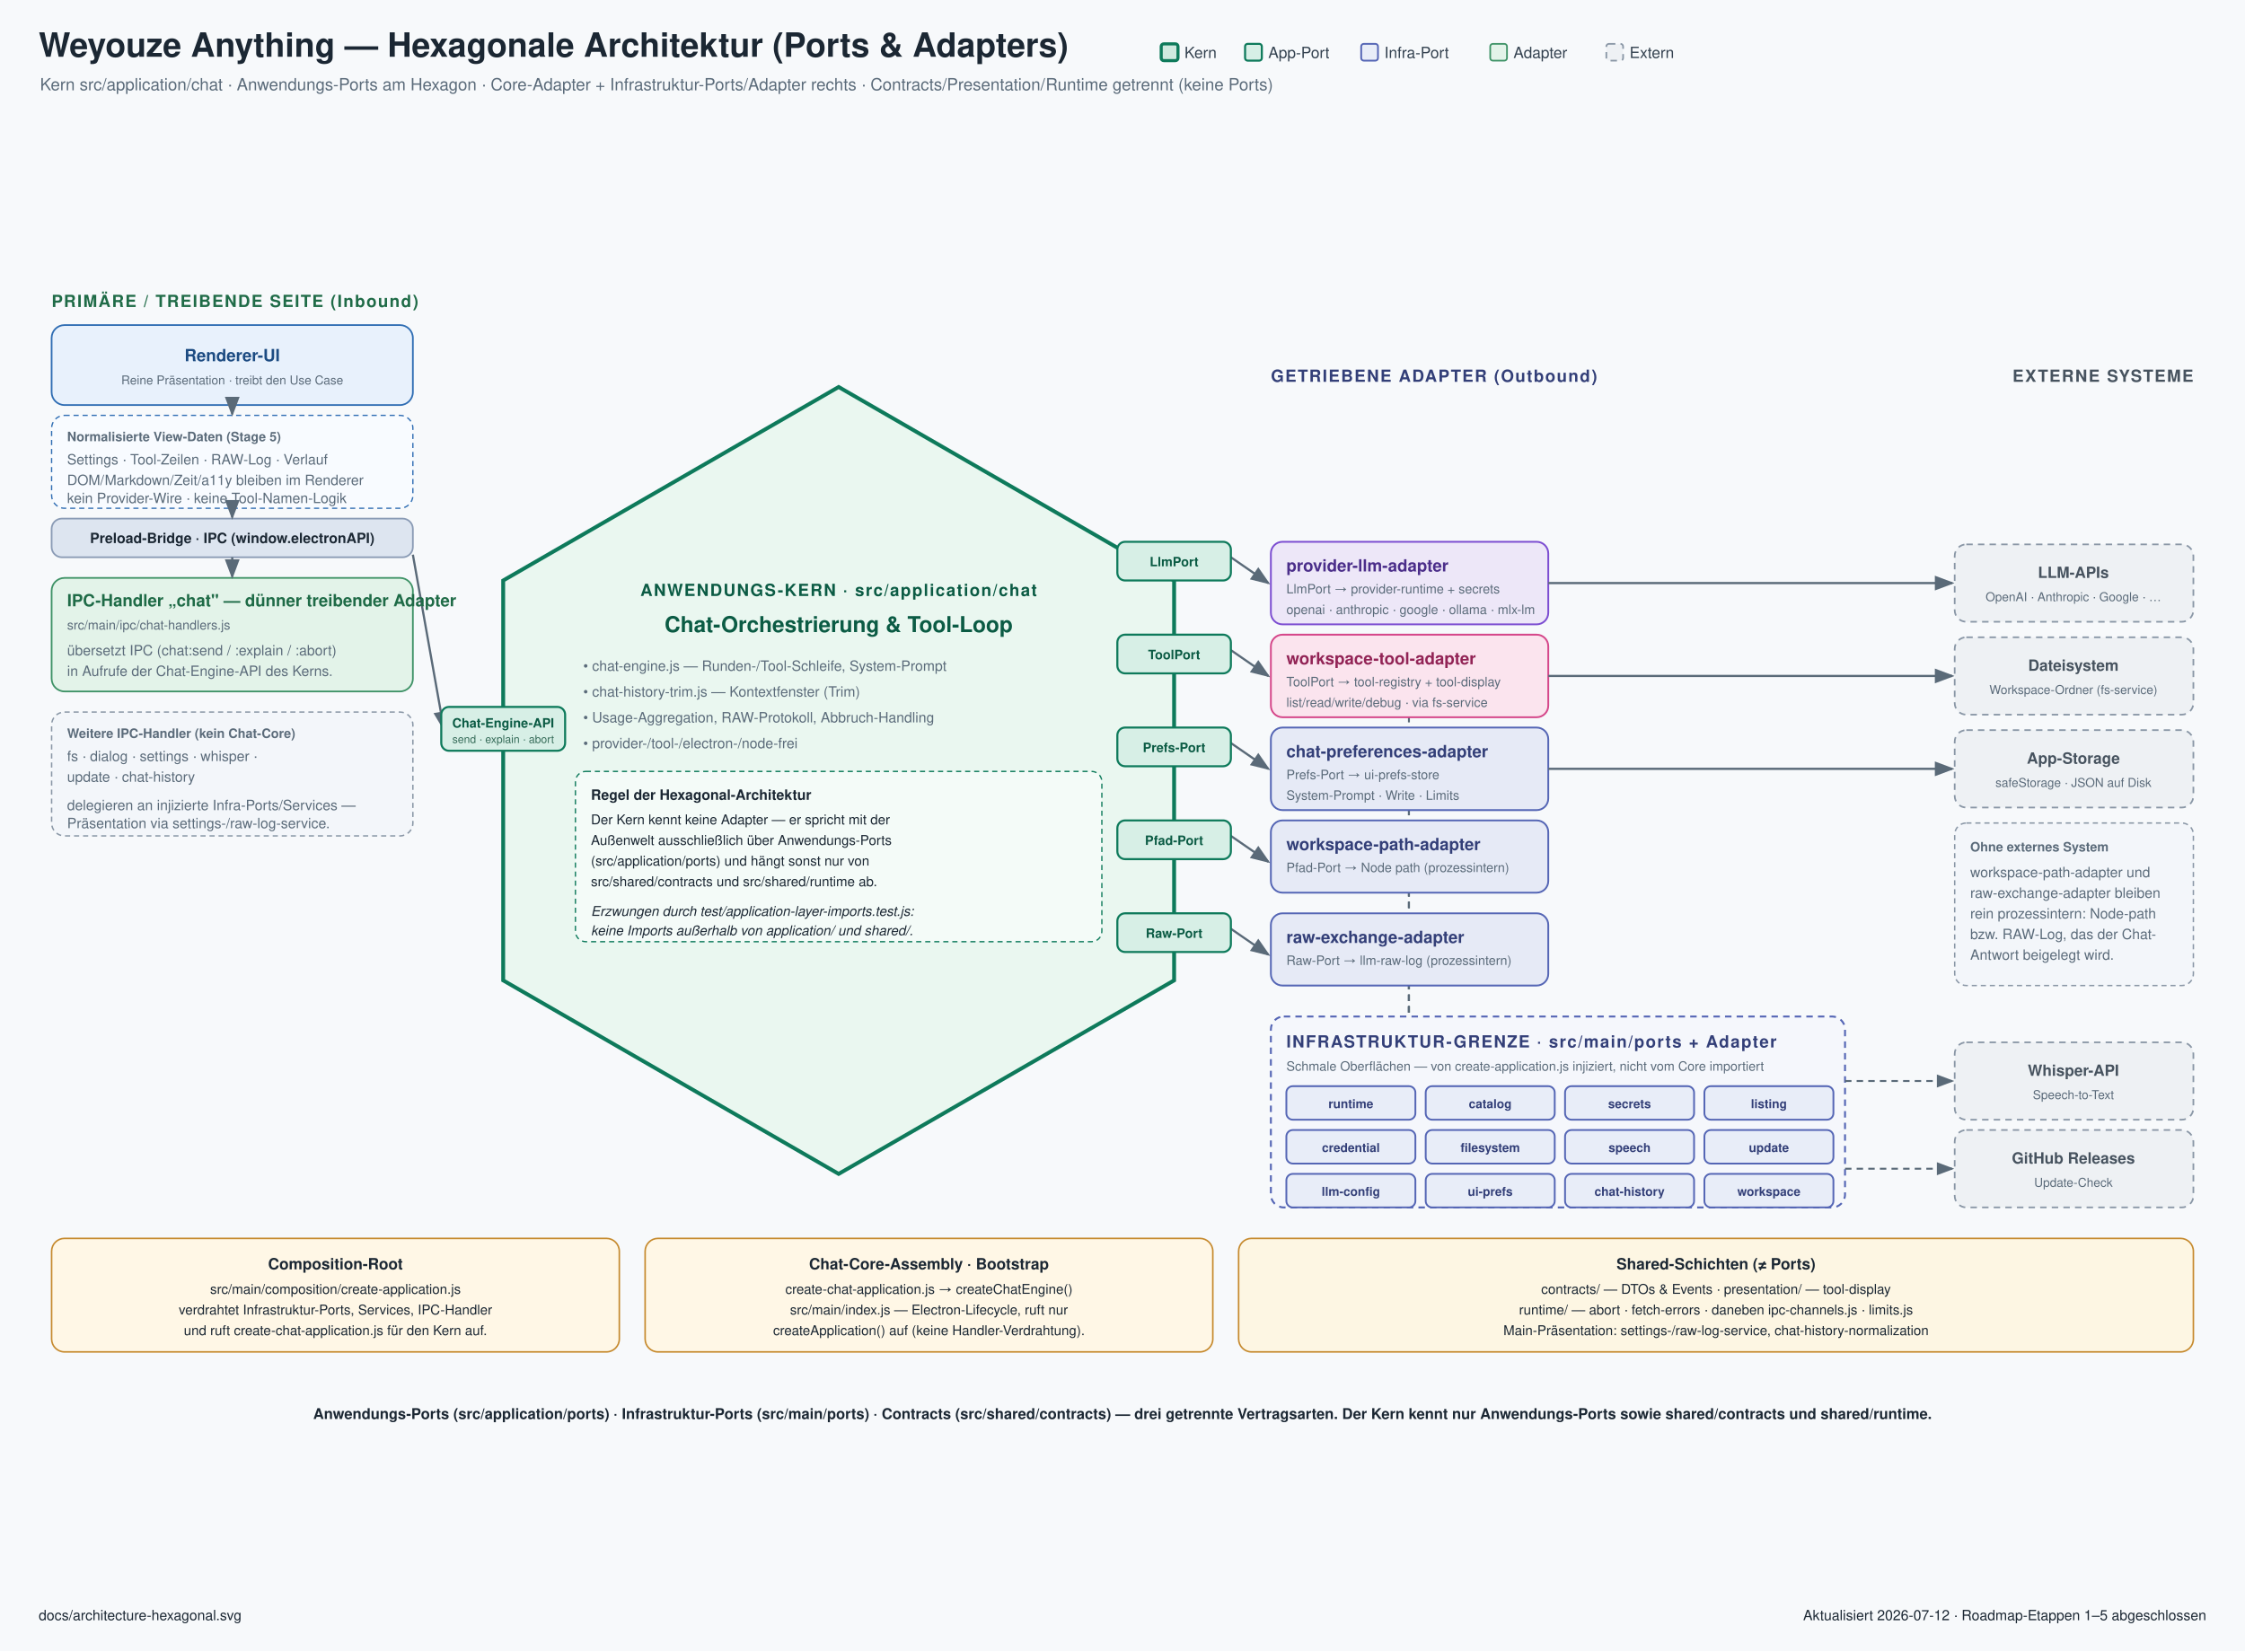
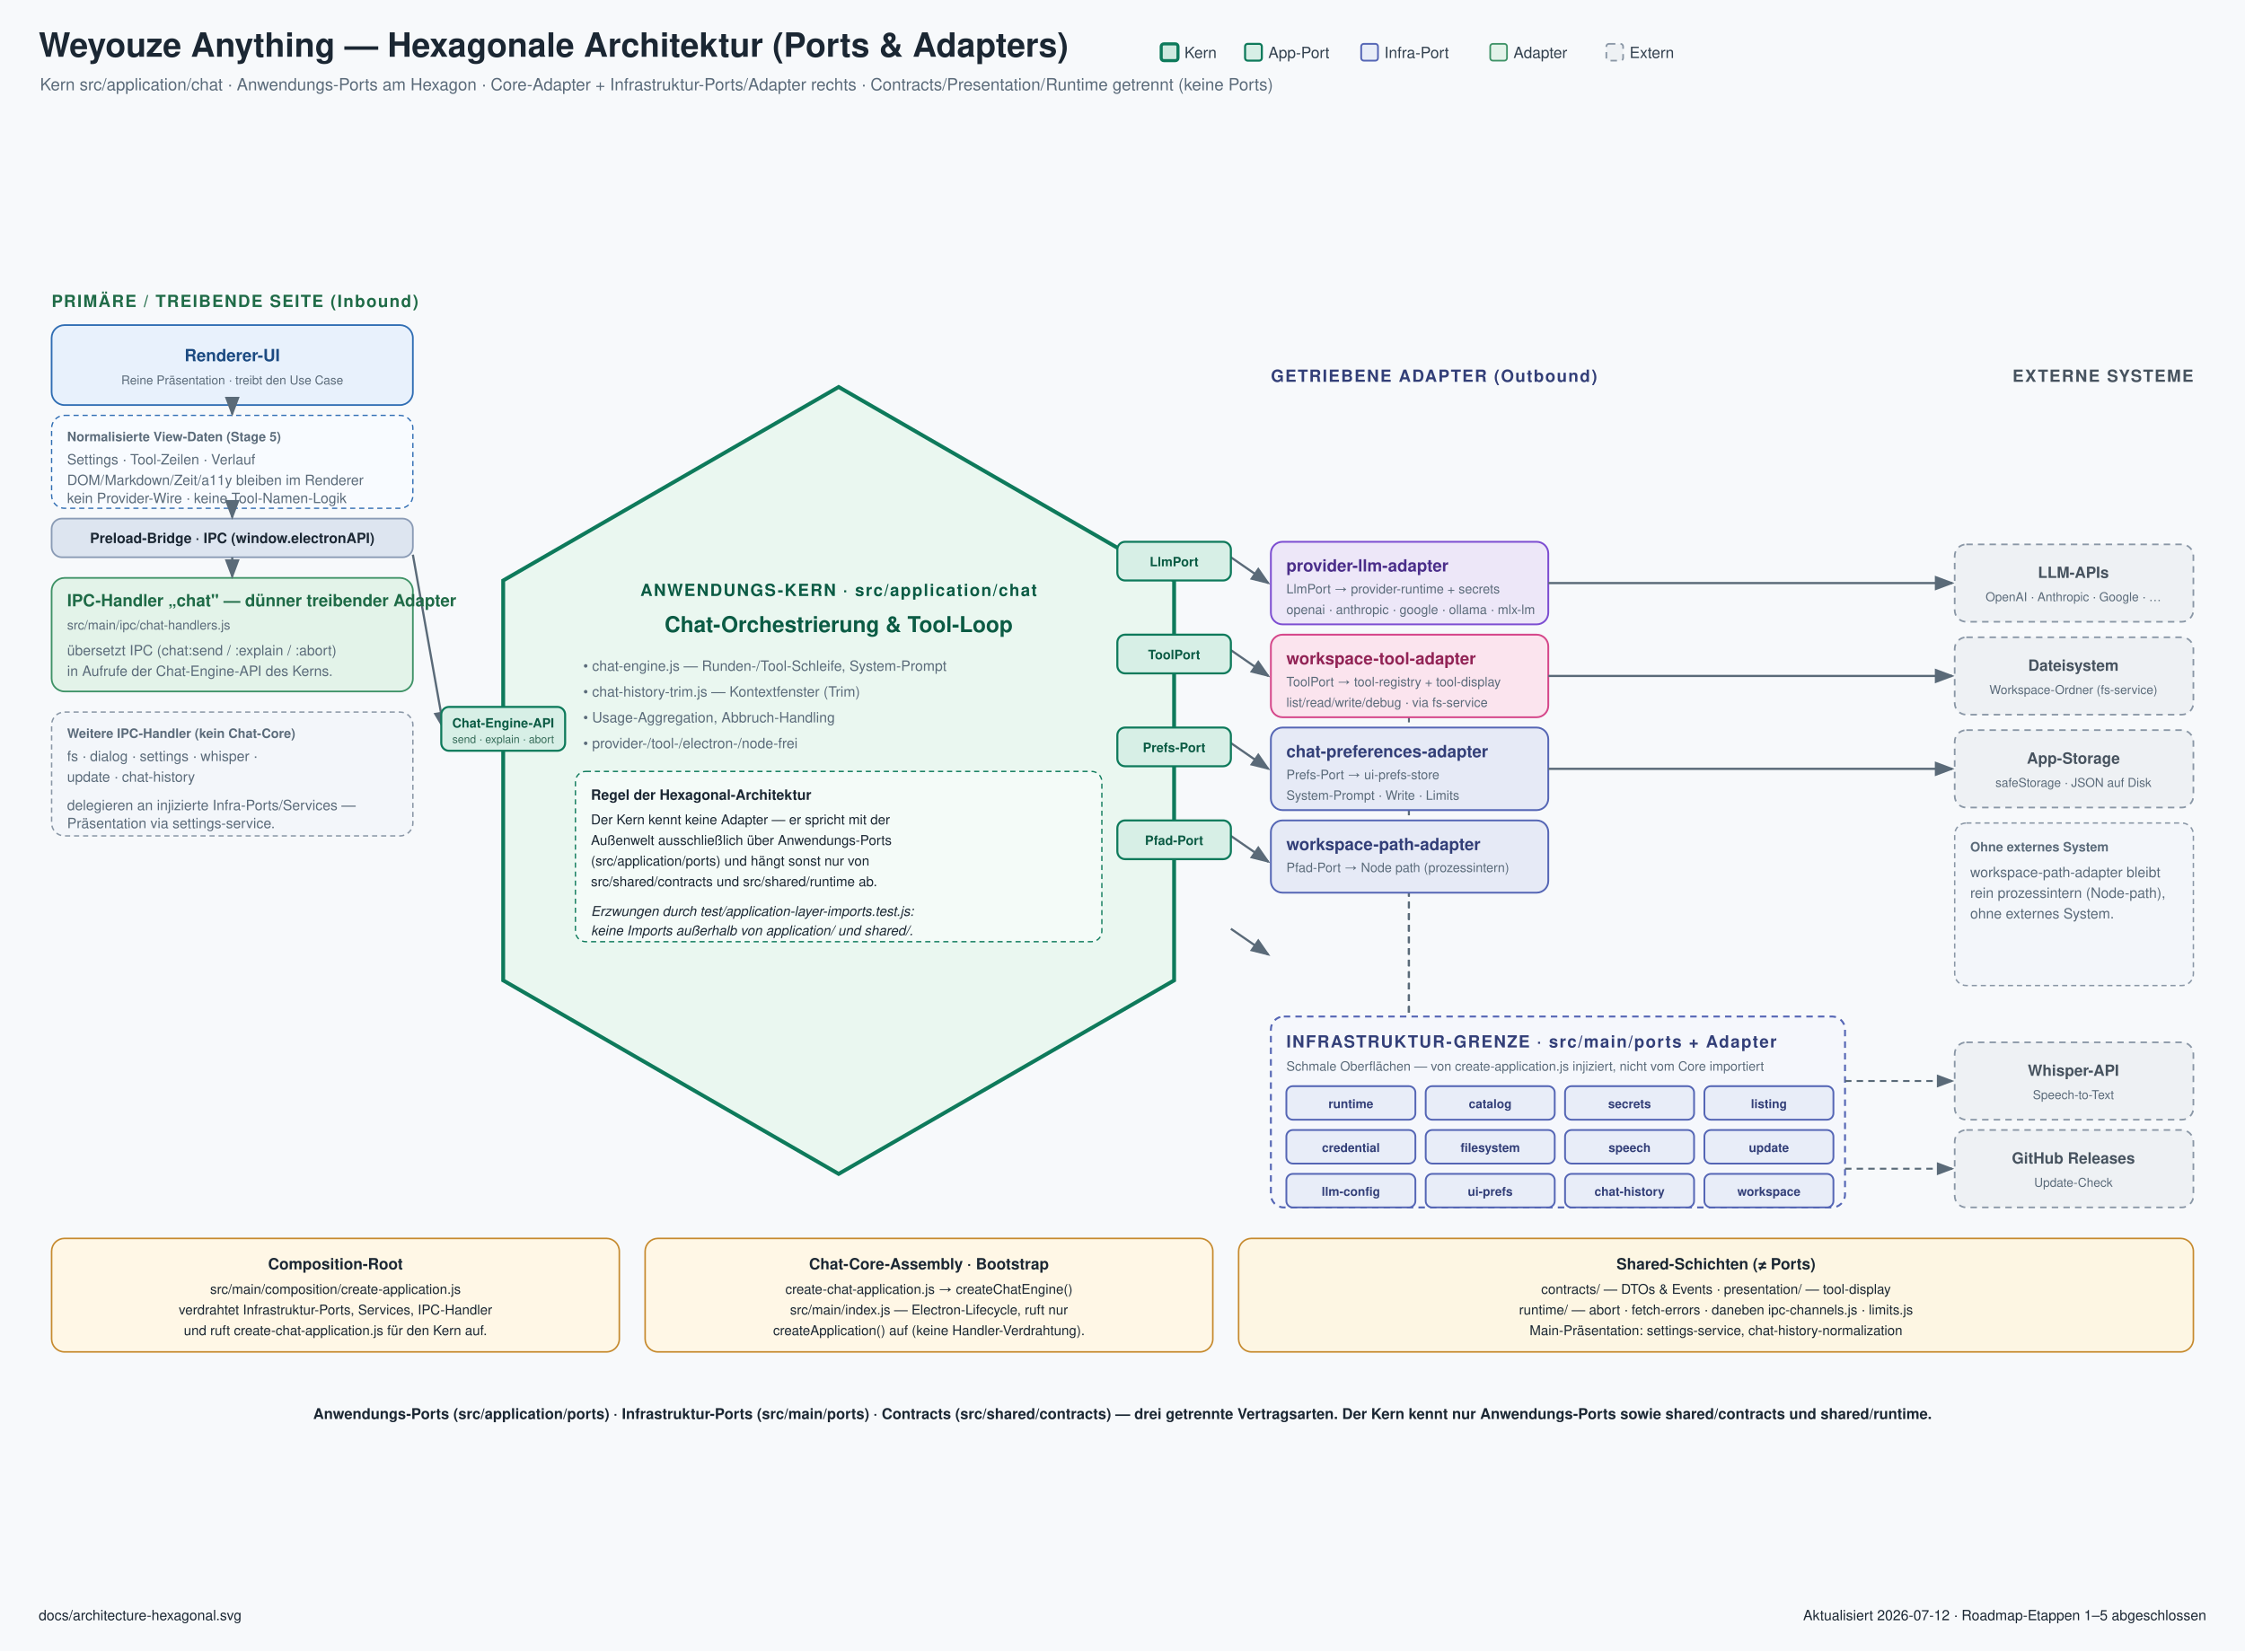
<svg xmlns="http://www.w3.org/2000/svg" viewBox="0 0 1740 1280" width="1740" height="1280" role="img" aria-labelledby="title desc" font-family="'Segoe UI', Helvetica, Arial, sans-serif">
  <defs>
    <marker id="ah" viewBox="0 0 8 6" markerWidth="9" markerHeight="7" refX="7" refY="3" orient="auto-start-reverse">
      <path d="M0,0 L8,3 L0,6 Z" fill="#5a6a78" />
    </marker>
    <style>
      text{fill:#1b2733}
      .t-title{font-size:26px;font-weight:700}
      .t-sub{font-size:13px;fill:#5b6b7a}
      .zlabel{font-size:13px;font-weight:700;letter-spacing:1px}
      .btitle{font-size:13px;font-weight:700}
      .bsub{font-size:10px;fill:#5b6b7a}
      .chip{font-size:12px;font-weight:600;text-anchor:middle}
      .chipsub{font-size:9.5px;fill:#5b6b7a;text-anchor:middle}
      .note{font-size:11px;fill:#5b6b7a}
      .arrlbl{font-size:10px;fill:#47535f;font-weight:600;text-anchor:middle}
      .portlbl{font-size:10px;font-weight:700;fill:#0b5b44;text-anchor:middle}
      .portsub{font-size:8.5px;fill:#356b58;text-anchor:middle}
      .iportlbl{font-size:9.5px;font-weight:700;fill:#333f78;text-anchor:middle}
      .legend{font-size:12px;fill:#33414f}
      .tt-ui{fill:#1c4b82}.tt-hand{fill:#1f6b47}.tt-prov{fill:#4b2e8a}
      .tt-tool{fill:#922456}.tt-svc{fill:#333f78}.tt-ext{fill:#47535f}
      .tt-core{fill:#0b5b44}.tt-contract{fill:#8a5a12}
      rect.ui{fill:#e8f1fc;stroke:#2f6db3;stroke-width:1.3}
      rect.hand{fill:#e3f3e9;stroke:#3e9266;stroke-width:1.3}
      rect.prov{fill:#ede7f8;stroke:#7c4dd1;stroke-width:1.4}
      rect.tool{fill:#fbe4ee;stroke:#d5478a;stroke-width:1.4}
      rect.svc{fill:#e6eaf6;stroke:#5566b5;stroke-width:1.4}
      rect.ext{fill:#eef1f4;stroke:#8a97a6;stroke-width:1.3;stroke-dasharray:5 4}
      rect.core{fill:#cfe9df;stroke:#0e7a5b;stroke-width:2.4}
      rect.preload{fill:#dde5f0;stroke:#8a9bb5;stroke-width:1.3}
      rect.port{fill:#d7efe6;stroke:#0e7a5b;stroke-width:1.6}
      rect.iport{fill:#e8edf8;stroke:#5566b5;stroke-width:1.4}
      .flow{stroke:#5a6a78;stroke-width:1.7;fill:none}
      .flow-d{stroke:#5a6a78;stroke-width:1.5;fill:none;stroke-dasharray:5 4}
      .hex{fill:#eaf7f0;stroke:#0e7a5b;stroke-width:3}
    </style>
  </defs>
  <rect x="0" y="0" width="1740" height="1280" fill="#f7f9fb" />
  <text class="t-title" x="30" y="44">Weyouze Anything — Hexagonale Architektur (Ports &amp; Adapters)</text>
  <text class="t-sub" x="31" y="70">Kern src/application/chat · Anwendungs-Ports am Hexagon · Core-Adapter + Infrastruktur-Ports/Adapter rechts · Contracts/Presentation/Runtime getrennt (keine Ports)</text>
  <g>
    <rect class="core" x="900" y="34" width="13" height="13" rx="2" />
    <text class="legend" x="918" y="45">Kern</text>
    <rect class="port" x="965" y="34" width="13" height="13" rx="2" />
    <text class="legend" x="983" y="45">App-Port</text>
    <rect class="iport" x="1055" y="34" width="13" height="13" rx="2" />
    <text class="legend" x="1073" y="45">Infra-Port</text>
    <rect class="hand" x="1155" y="34" width="13" height="13" rx="2" />
    <text class="legend" x="1173" y="45">Adapter</text>
    <rect class="ext" x="1245" y="34" width="13" height="13" rx="2" />
    <text class="legend" x="1263" y="45">Extern</text>
  </g>
  <text class="zlabel tt-hand" x="40" y="238">PRIMÄRE / TREIBENDE SEITE (Inbound)</text>
  <text class="zlabel tt-svc" x="985" y="296">GETRIEBENE ADAPTER (Outbound)</text>
  <text class="zlabel tt-ext" x="1700" y="296" text-anchor="end">EXTERNE SYSTEME</text>
  <line class="flow" x1="954" y1="432" x2="983" y2="452" marker-end="url(#ah)" />
  <line class="flow" x1="954" y1="504" x2="983" y2="524" marker-end="url(#ah)" />
  <line class="flow" x1="954" y1="576" x2="983" y2="596" marker-end="url(#ah)" />
  <line class="flow" x1="954" y1="648" x2="983" y2="668" marker-end="url(#ah)" />
  <line class="flow" x1="954" y1="720" x2="983" y2="740" marker-end="url(#ah)" />
  <line class="flow-d" x1="1092" y1="492" x2="1092" y2="808" marker-end="url(#ah)" />
  <line class="flow-d" x1="1092" y1="564" x2="1092" y2="808" marker-end="url(#ah)" />
  <line class="flow-d" x1="1092" y1="636" x2="1092" y2="808" marker-end="url(#ah)" />
  <line class="flow-d" x1="1092" y1="708" x2="1092" y2="808" marker-end="url(#ah)" />
  <line class="flow-d" x1="1092" y1="780" x2="1092" y2="808" marker-end="url(#ah)" />
  <line class="flow" x1="320" y1="430" x2="344" y2="565" marker-end="url(#ah)" />
  <polygon class="hex" points="650,300 910,450 910,760 650,910 390,760 390,450" />
  <text x="650" y="462" text-anchor="middle" class="zlabel tt-core">ANWENDUNGS-KERN · src/application/chat</text>
  <text x="650" y="490" text-anchor="middle" font-size="17" font-weight="700" class="tt-core">Chat-Orchestrierung &amp; Tool-Loop</text>
  <text class="note" x="452" y="520" fill="#204b3d">• chat-engine.js — Runden-/Tool-Schleife, System-Prompt</text>
  <text class="note" x="452" y="540" fill="#204b3d">• chat-history-trim.js — Kontextfenster (Trim)</text>
-   <text class="note" x="452" y="560" fill="#204b3d">• Usage-Aggregation, RAW-Protokoll, Abbruch-Handling</text>
+   <text class="note" x="452" y="560" fill="#204b3d">• Usage-Aggregation, Abbruch-Handling</text>
  <text class="note" x="452" y="580" fill="#204b3d">• provider-/tool-/electron-/node-frei</text>
  <rect x="446" y="598" width="408" height="132" rx="8" fill="#f4fbf8" stroke="#0e7a5b" stroke-width="1" stroke-dasharray="4 3" />
  <text x="458" y="620" font-size="11" font-weight="700" fill="#0b5b44">Regel der Hexagonal-Architektur</text>
  <text x="458" y="639" font-size="10.5" fill="#356b58">Der Kern kennt keine Adapter — er spricht mit der</text>
  <text x="458" y="655" font-size="10.5" fill="#356b58">Außenwelt ausschließlich über Anwendungs-Ports</text>
  <text x="458" y="671" font-size="10.5" fill="#356b58">(src/application/ports) und hängt sonst nur von</text>
  <text x="458" y="687" font-size="10.5" fill="#356b58">src/shared/contracts und src/shared/runtime ab.</text>
  <text x="458" y="710" font-size="10.5" font-style="italic" fill="#0b5b44">Erzwungen durch test/application-layer-imports.test.js:</text>
  <text x="458" y="725" font-size="10.5" font-style="italic" fill="#0b5b44">keine Imports außerhalb von application/ und shared/.</text>
  <rect class="port" x="342" y="548" width="96" height="34" rx="6" />
  <text class="portlbl" x="390" y="564">Chat-Engine-API</text>
  <text class="portsub" x="390" y="576">send · explain · abort</text>
  <rect class="port" x="866" y="420" width="88" height="30" rx="6" />
  <text class="portlbl" x="910" y="439">LlmPort</text>
  <rect class="port" x="866" y="492" width="88" height="30" rx="6" />
  <text class="portlbl" x="910" y="511">ToolPort</text>
  <rect class="port" x="866" y="564" width="88" height="30" rx="6" />
  <text class="portlbl" x="910" y="583">Prefs-Port</text>
  <rect class="port" x="866" y="636" width="88" height="30" rx="6" />
  <text class="portlbl" x="910" y="655">Pfad-Port</text>
-   <rect class="port" x="866" y="708" width="88" height="30" rx="6" />
-   <text class="portlbl" x="910" y="727">Raw-Port</text>
  <rect class="ui" x="40" y="252" width="280" height="62" rx="10" />
  <text class="btitle tt-ui" x="180" y="280" text-anchor="middle">Renderer-UI</text>
  <text class="chipsub" x="180" y="298">Reine Präsentation · treibt den Use Case</text>
  <rect x="40" y="322" width="280" height="72" rx="10" fill="#f8fbff" stroke="#2f6db3" stroke-width="1" stroke-dasharray="4 3" />
  <text class="bsub" x="52" y="342" font-weight="700" fill="#1c4b82">Normalisierte View-Daten (Stage 5)</text>
-   <text class="note" x="52" y="360">Settings · Tool-Zeilen · RAW-Log · Verlauf</text>
+   <text class="note" x="52" y="360">Settings · Tool-Zeilen · Verlauf</text>
  <text class="note" x="52" y="376">DOM/Markdown/Zeit/a11y bleiben im Renderer</text>
  <text class="note" x="52" y="390">kein Provider-Wire · keine Tool-Namen-Logik</text>
  <rect class="preload" x="40" y="402" width="280" height="30" rx="8" />
  <text x="180" y="421" text-anchor="middle" font-size="11" font-weight="600" fill="#1e2b3d">Preload-Bridge · IPC (window.electronAPI)</text>
  <rect class="hand" x="40" y="448" width="280" height="88" rx="10" fill="#eef7f1" />
  <text class="btitle tt-hand" x="52" y="470">IPC-Handler „chat" — dünner treibender Adapter</text>
  <text class="bsub" x="52" y="488">src/main/ipc/chat-handlers.js</text>
  <text class="note" x="52" y="508">übersetzt IPC (chat:send / :explain / :abort)</text>
  <text class="note" x="52" y="524">in Aufrufe der Chat-Engine-API des Kerns.</text>
  <rect x="40" y="552" width="280" height="96" rx="10" fill="#f3f6fa" stroke="#8a97a6" stroke-width="1.1" stroke-dasharray="4 3" />
  <text class="bsub" x="52" y="572" font-weight="700" fill="#47535f">Weitere IPC-Handler (kein Chat-Core)</text>
  <text class="note" x="52" y="590">fs · dialog · settings · whisper ·</text>
  <text class="note" x="52" y="606">update · chat-history</text>
  <text class="note" x="52" y="628">delegieren an injizierte Infra-Ports/Services —</text>
-   <text class="note" x="52" y="642">Präsentation via settings-/raw-log-service.</text>
+   <text class="note" x="52" y="642">Präsentation via settings-service.</text>
  <line class="flow" x1="180" y1="314" x2="180" y2="321" marker-end="url(#ah)" />
  <line class="flow" x1="180" y1="394" x2="180" y2="401" marker-end="url(#ah)" />
  <line class="flow" x1="180" y1="432" x2="180" y2="447" marker-end="url(#ah)" />
  <rect class="prov" x="985" y="420" width="215" height="64" rx="9" />
  <text class="btitle tt-prov" x="997" y="443">provider-llm-adapter</text>
  <text class="bsub" x="997" y="460">LlmPort → provider-runtime + secrets</text>
  <text class="bsub" x="997" y="476">openai · anthropic · google · ollama · mlx-lm</text>
  <rect class="tool" x="985" y="492" width="215" height="64" rx="9" />
  <text class="btitle tt-tool" x="997" y="515">workspace-tool-adapter</text>
  <text class="bsub" x="997" y="532">ToolPort → tool-registry + tool-display</text>
  <text class="bsub" x="997" y="548">list/read/write/debug · via fs-service</text>
  <rect class="svc" x="985" y="564" width="215" height="64" rx="9" />
  <text class="btitle tt-svc" x="997" y="587">chat-preferences-adapter</text>
  <text class="bsub" x="997" y="604">Prefs-Port → ui-prefs-store</text>
  <text class="bsub" x="997" y="620">System-Prompt · Write · Limits</text>
  <rect class="svc" x="985" y="636" width="215" height="56" rx="9" />
  <text class="btitle tt-svc" x="997" y="659">workspace-path-adapter</text>
  <text class="bsub" x="997" y="676">Pfad-Port → Node path (prozessintern)</text>
-   <rect class="svc" x="985" y="708" width="215" height="56" rx="9" />
-   <text class="btitle tt-svc" x="997" y="731">raw-exchange-adapter</text>
-   <text class="bsub" x="997" y="748">Raw-Port → llm-raw-log (prozessintern)</text>
  <line class="flow" x1="1200" y1="452" x2="1513" y2="452" marker-end="url(#ah)" />
  <line class="flow" x1="1200" y1="524" x2="1513" y2="524" marker-end="url(#ah)" />
  <line class="flow" x1="1200" y1="596" x2="1513" y2="596" marker-end="url(#ah)" />
  <rect x="985" y="788" width="445" height="148" rx="10" fill="#f5f7fc" stroke="#5566b5" stroke-width="1.5" stroke-dasharray="5 4" />
  <text class="zlabel tt-svc" x="997" y="812">INFRASTRUKTUR-GRENZE · src/main/ports + Adapter</text>
  <text class="bsub" x="997" y="830">Schmale Oberflächen — von create-application.js injiziert, nicht vom Core importiert</text>
  <g>
    <rect class="iport" x="997" y="842" width="100" height="26" rx="5" />
    <text class="iportlbl" x="1047" y="859">runtime</text>
    <rect class="iport" x="1105" y="842" width="100" height="26" rx="5" />
    <text class="iportlbl" x="1155" y="859">catalog</text>
    <rect class="iport" x="1213" y="842" width="100" height="26" rx="5" />
    <text class="iportlbl" x="1263" y="859">secrets</text>
    <rect class="iport" x="1321" y="842" width="100" height="26" rx="5" />
    <text class="iportlbl" x="1371" y="859">listing</text>
  </g>
  <g>
    <rect class="iport" x="997" y="876" width="100" height="26" rx="5" />
    <text class="iportlbl" x="1047" y="893">credential</text>
    <rect class="iport" x="1105" y="876" width="100" height="26" rx="5" />
    <text class="iportlbl" x="1155" y="893">filesystem</text>
    <rect class="iport" x="1213" y="876" width="100" height="26" rx="5" />
    <text class="iportlbl" x="1263" y="893">speech</text>
    <rect class="iport" x="1321" y="876" width="100" height="26" rx="5" />
    <text class="iportlbl" x="1371" y="893">update</text>
  </g>
  <g>
    <rect class="iport" x="997" y="910" width="100" height="26" rx="5" />
    <text class="iportlbl" x="1047" y="927">llm-config</text>
    <rect class="iport" x="1105" y="910" width="100" height="26" rx="5" />
    <text class="iportlbl" x="1155" y="927">ui-prefs</text>
    <rect class="iport" x="1213" y="910" width="100" height="26" rx="5" />
    <text class="iportlbl" x="1263" y="927">chat-history</text>
    <rect class="iport" x="1321" y="910" width="100" height="26" rx="5" />
    <text class="iportlbl" x="1371" y="927">workspace</text>
  </g>
  <rect class="ext" x="1515" y="422" width="185" height="60" rx="9" />
  <text class="chip tt-ext" x="1607" y="448">LLM-APIs</text>
  <text class="chipsub" x="1607" y="466">OpenAI · Anthropic · Google · …</text>
  <rect class="ext" x="1515" y="494" width="185" height="60" rx="9" />
  <text class="chip tt-ext" x="1607" y="520">Dateisystem</text>
  <text class="chipsub" x="1607" y="538">Workspace-Ordner (fs-service)</text>
  <rect class="ext" x="1515" y="566" width="185" height="60" rx="9" />
  <text class="chip tt-ext" x="1607" y="592">App-Storage</text>
  <text class="chipsub" x="1607" y="610">safeStorage · JSON auf Disk</text>
  <rect x="1515" y="638" width="185" height="126" rx="9" fill="#f3f6fa" stroke="#8a97a6" stroke-width="1.1" stroke-dasharray="4 3" />
  <text class="bsub" x="1527" y="660" font-weight="700" fill="#47535f">Ohne externes System</text>
-   <text class="note" x="1527" y="680">workspace-path-adapter und</text>
-   <text class="note" x="1527" y="696">raw-exchange-adapter bleiben</text>
-   <text class="note" x="1527" y="712">rein prozessintern: Node-path</text>
-   <text class="note" x="1527" y="728">bzw. RAW-Log, das der Chat-</text>
-   <text class="note" x="1527" y="744">Antwort beigelegt wird.</text>
+   <text class="note" x="1527" y="680">workspace-path-adapter bleibt</text>
+   <text class="note" x="1527" y="696">rein prozessintern (Node-path),</text>
+   <text class="note" x="1527" y="712">ohne externes System.</text>
  <rect class="ext" x="1515" y="808" width="185" height="60" rx="9" />
  <text class="chip tt-ext" x="1607" y="834">Whisper-API</text>
  <text class="chipsub" x="1607" y="852">Speech-to-Text</text>
  <rect class="ext" x="1515" y="876" width="185" height="60" rx="9" />
  <text class="chip tt-ext" x="1607" y="902">GitHub Releases</text>
  <text class="chipsub" x="1607" y="920">Update-Check</text>
  <line class="flow-d" x1="1430" y1="838" x2="1513" y2="838" marker-end="url(#ah)" />
  <line class="flow-d" x1="1430" y1="906" x2="1513" y2="906" marker-end="url(#ah)" />
  <rect x="40" y="960" width="440" height="88" rx="10" fill="#fff7e6" stroke="#c68a2e" stroke-width="1.2" />
  <text x="260" y="984" text-anchor="middle" font-size="12" font-weight="700" fill="#8a5a12">Composition-Root</text>
  <text x="260" y="1003" text-anchor="middle" font-size="10.5" fill="#8a5a12">src/main/composition/create-application.js</text>
  <text x="260" y="1019" text-anchor="middle" font-size="10.5" fill="#8a5a12">verdrahtet Infrastruktur-Ports, Services, IPC-Handler</text>
  <text x="260" y="1035" text-anchor="middle" font-size="10.5" fill="#8a5a12">und ruft create-chat-application.js für den Kern auf.</text>
  <rect x="500" y="960" width="440" height="88" rx="10" fill="#fff7e6" stroke="#c68a2e" stroke-width="1.2" />
  <text x="720" y="984" text-anchor="middle" font-size="12" font-weight="700" fill="#8a5a12">Chat-Core-Assembly · Bootstrap</text>
  <text x="720" y="1003" text-anchor="middle" font-size="10.5" fill="#8a5a12">create-chat-application.js → createChatEngine()</text>
  <text x="720" y="1019" text-anchor="middle" font-size="10.5" fill="#8a5a12">src/main/index.js — Electron-Lifecycle, ruft nur</text>
  <text x="720" y="1035" text-anchor="middle" font-size="10.5" fill="#8a5a12">createApplication() auf (keine Handler-Verdrahtung).</text>
  <rect x="960" y="960" width="740" height="88" rx="10" fill="#fdf6e3" stroke="#c68a2e" stroke-width="1.2" />
  <text x="1330" y="984" text-anchor="middle" font-size="12" font-weight="700" fill="#8a5a12">Shared-Schichten (≠ Ports)</text>
  <text x="1330" y="1003" text-anchor="middle" font-size="10.5" fill="#8a5a12">contracts/ — DTOs &amp; Events · presentation/ — tool-display</text>
  <text x="1330" y="1019" text-anchor="middle" font-size="10.5" fill="#8a5a12">runtime/ — abort · fetch-errors · daneben ipc-channels.js · limits.js</text>
-   <text x="1330" y="1035" text-anchor="middle" font-size="10.5" fill="#8a5a12">Main-Präsentation: settings-/raw-log-service, chat-history-normalization</text>
+   <text x="1330" y="1035" text-anchor="middle" font-size="10.5" fill="#8a5a12">Main-Präsentation: settings-service, chat-history-normalization</text>
  <text x="870" y="1100" text-anchor="middle" font-size="11.5" font-weight="600" fill="#8a5a12">Anwendungs-Ports (src/application/ports) · Infrastruktur-Ports (src/main/ports) · Contracts (src/shared/contracts) — drei getrennte Vertragsarten. Der Kern kennt nur Anwendungs-Ports sowie shared/contracts und shared/runtime.</text>
  <text x="30" y="1256" font-size="11" fill="#8a97a6">docs/architecture-hexagonal.svg</text>
  <text x="1710" y="1256" text-anchor="end" font-size="11" fill="#8a97a6">Aktualisiert 2026-07-12 · Roadmap-Etappen 1–5 abgeschlossen</text>
</svg>
